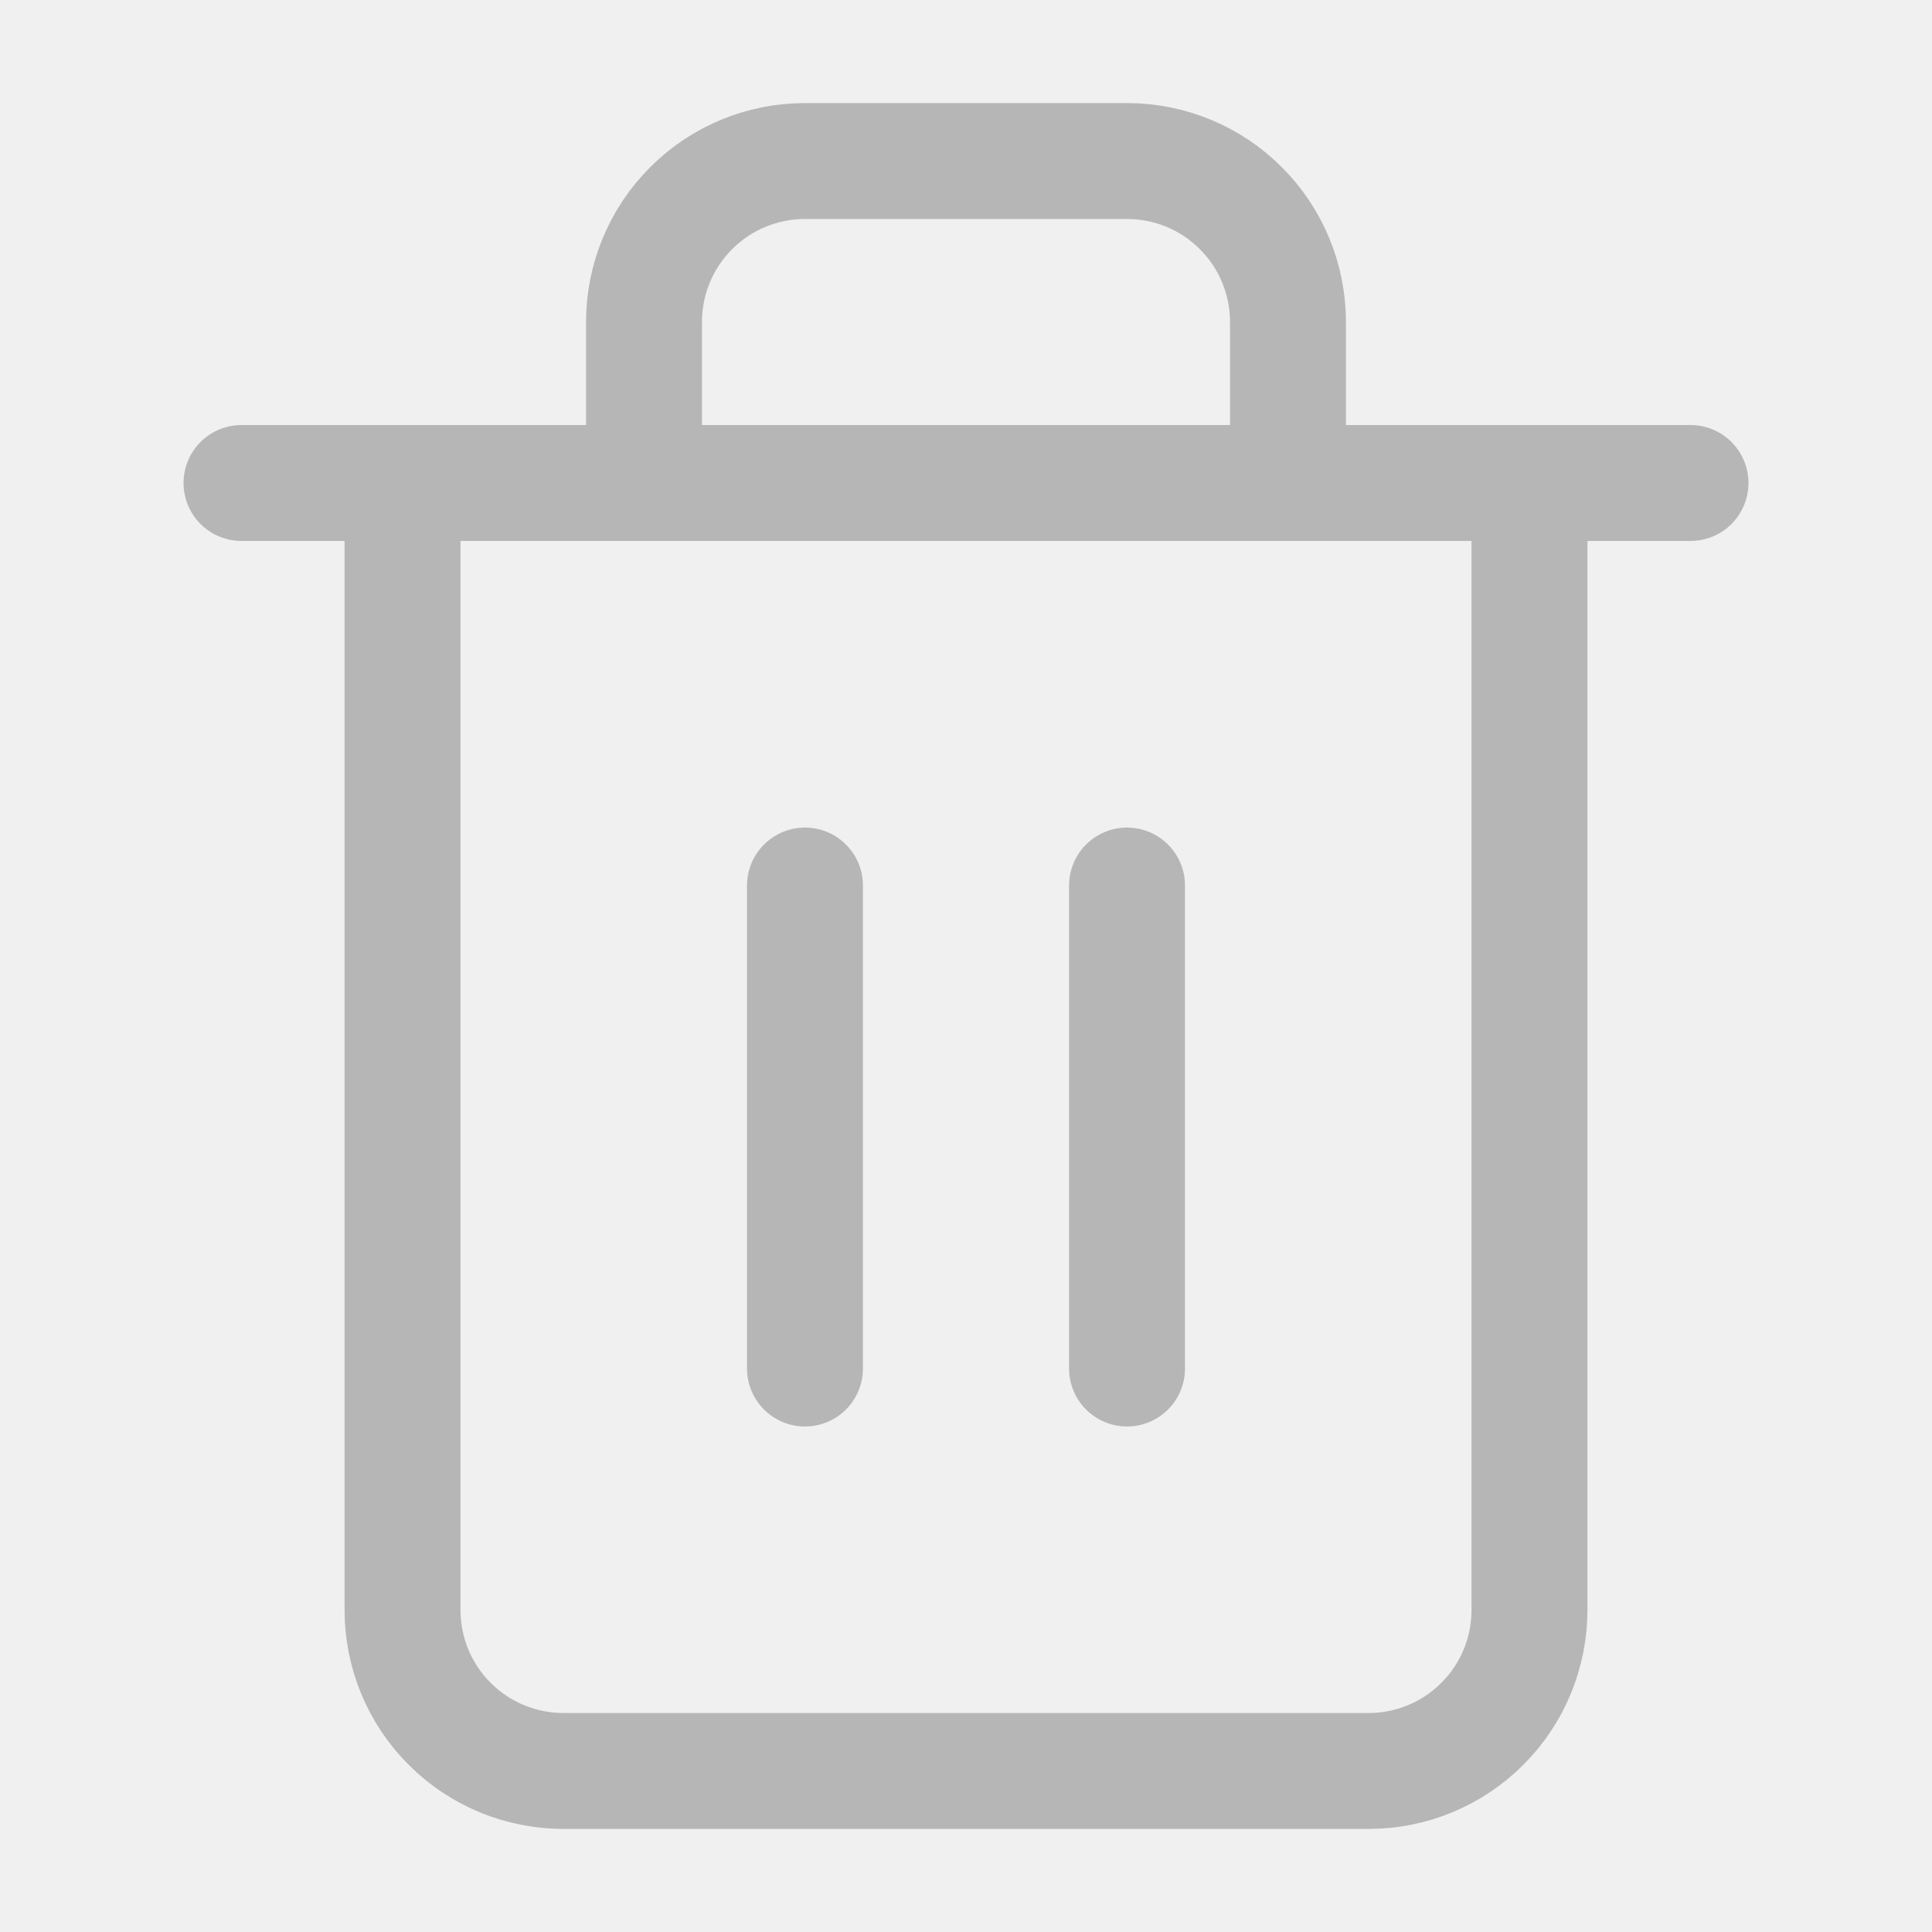
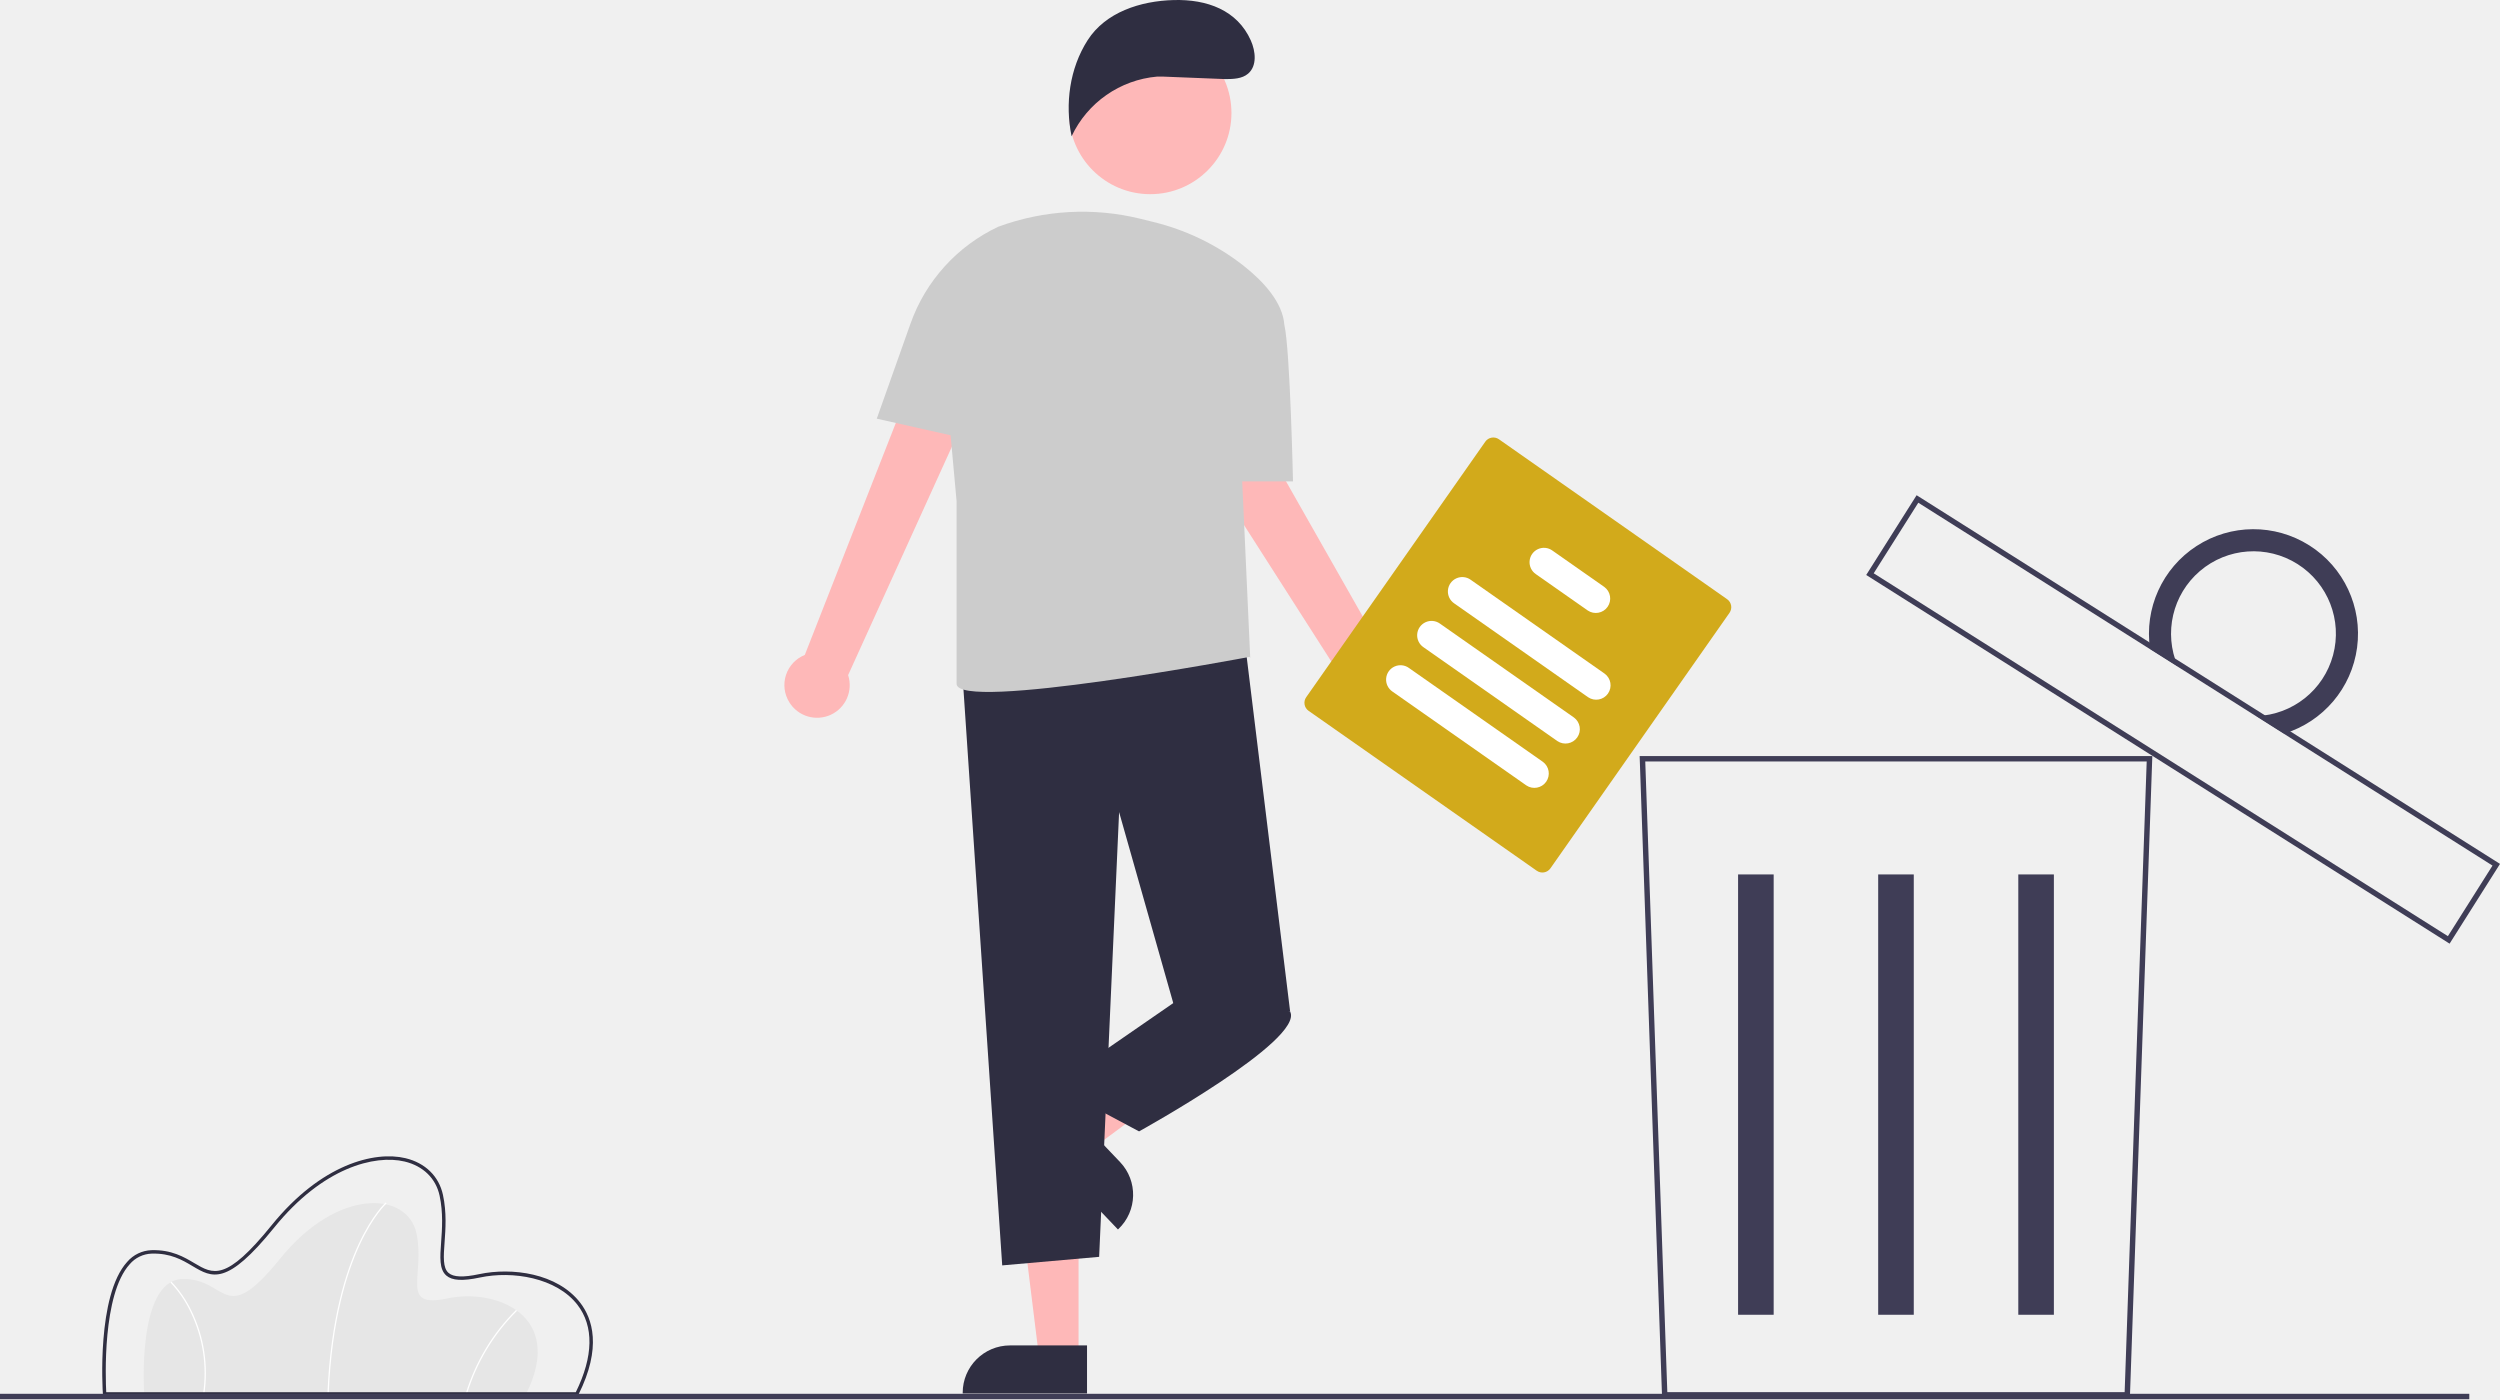
- <svg xmlns="http://www.w3.org/2000/svg" width="20" height="20" viewBox="0 0 20 20" fill="none">
-   <path d="M2.5 5H4.167H17.5" stroke="#B6B6B6" stroke-width="1.2" stroke-linecap="round" stroke-linejoin="round" />
-   <path d="M6.667 5V3.333C6.667 2.891 6.842 2.467 7.155 2.155C7.467 1.842 7.891 1.667 8.333 1.667H11.667C12.109 1.667 12.533 1.842 12.845 2.155C13.158 2.467 13.333 2.891 13.333 3.333V5M15.833 5V16.667C15.833 17.109 15.658 17.533 15.345 17.845C15.033 18.158 14.609 18.333 14.167 18.333H5.833C5.391 18.333 4.967 18.158 4.655 17.845C4.342 17.533 4.167 17.109 4.167 16.667V5H15.833Z" stroke="#B6B6B6" stroke-width="1.2" stroke-linecap="round" stroke-linejoin="round" />
-   <path d="M8.333 9.167V14.167" stroke="#B6B6B6" stroke-width="1.2" stroke-linecap="round" stroke-linejoin="round" />
-   <path d="M11.667 9.167V14.167" stroke="#B6B6B6" stroke-width="1.2" stroke-linecap="round" stroke-linejoin="round" />
+ <svg xmlns="http://www.w3.org/2000/svg" id="b7b32b39-b294-42d6-81e0-024e7ed9ae70" data-name="Layer 1" width="920.304" height="515.087" viewBox="0 0 920.304 515.087">
+   <path id="a935b196-91fc-4d65-bd04-49275a33d175" data-name="Path 1" d="M333.527,705.582h-140.6s-2.85-41.8,14.012-42.275,14.962,18.525,36.1-7.6,46.787-24.7,50.112-9.262-6.412,27.787,11.4,23.987S348.014,676.607,333.527,705.582Z" transform="translate(-139.8479 -192.4567)" fill="#e6e6e6" />
+   <path id="af9a6d89-7824-4af5-a475-6980c18ad0f3" data-name="Path 2" d="M260.854,705.592l-.475-.019c1.107-27.52,6.87-45.2,11.511-55.19,5.038-10.844,9.893-15.234,9.942-15.277l.316.355c-.048.043-4.846,4.389-9.844,15.16C267.689,660.565,261.957,678.175,260.854,705.592Z" transform="translate(-139.8479 -192.4567)" fill="#fff" />
+   <path id="ae138407-70d7-43ff-b006-9d3240c337f6" data-name="Path 3" d="M311.74,705.648l-.456-.133a73.682,73.682,0,0,1,18.551-30.863l.319.352A73.183,73.183,0,0,0,311.74,705.648Z" transform="translate(-139.8479 -192.4567)" fill="#fff" />
+   <path id="a7d931fe-d47e-4aa5-ae01-a0d26a3448cc" data-name="Path 4" d="M215.073,705.615l-.471-.065a51.732,51.732,0,0,0-4.653-30.238,41.633,41.633,0,0,0-7.34-10.716l.329-.343a42.155,42.155,0,0,1,7.441,10.848A52.206,52.206,0,0,1,215.073,705.615Z" transform="translate(-139.8479 -192.4567)" fill="#fff" />
+   <path id="b274f1e0-b558-44b1-a0b2-dcd77bbddb14" data-name="Path 5" d="M352.608,706.217h-174.845l-.04-.592c-.1-1.473-2.331-36.228,8.93-48.629a12.334,12.334,0,0,1,9.013-4.325c7.34-.209,11.953,2.541,15.674,4.747,7.013,4.16,11.645,6.909,28.49-13.91,18.247-22.553,37.936-27.406,49.254-24.708,7.313,1.744,12.353,6.671,13.828,13.52,1.4,6.485.952,12.578.594,17.475-.383,5.239-.685,9.376,1.467,11.252,1.8,1.565,5.381,1.707,11.281.448,12-2.56,28.748-.37,37.153,10.491,4.522,5.843,8.085,16.463-.623,33.88Zm-173.652-1.271h172.865c6.489-13.165,6.692-24.287.581-32.182-7.711-9.963-23.888-12.585-35.883-10.026-6.411,1.368-10.23,1.142-12.381-.732-2.631-2.292-2.308-6.71-1.9-12.3.352-4.815.789-10.808-.569-17.115-1.368-6.351-6.063-10.926-12.881-12.551-10.957-2.614-30.1,2.177-47.971,24.27-17.534,21.672-22.817,18.54-30.126,14.2-3.767-2.234-8.043-4.767-14.99-4.57a11.109,11.109,0,0,0-8.108,3.909c-10.118,11.146-8.884,42.398-8.636,47.097Z" transform="translate(-139.8479 -192.4567)" fill="#2f2e41" />
+   <path id="bca7d782-7e31-494e-97b0-f49b8df7894d" data-name="Path 8" d="M923.908,706.923h-172.216l-.033-.965-8.223-235.18h188.727Zm-170.284-2h168.352l8.117-232.145h-184.587Z" transform="translate(-139.8479 -192.4567)" fill="#3f3d56" />
+   <g id="e7d5632f-8461-4dcf-9cd9-df8e3f64d5e2" data-name="Group 1">
+     <rect id="ad932c98-7027-4b28-8e73-a76d8a4136e0" data-name="Rectangle 17" x="639.826" y="321.897" width="13.099" height="162.097" fill="#3f3d56" />
+     <rect id="ae1e5d8b-7977-4a56-a24c-fbb057f76b38" data-name="Rectangle 18" x="691.402" y="321.897" width="13.099" height="162.097" fill="#3f3d56" />
+     <rect id="bffa0855-fc38-45cc-9e39-6daa1d3e4103" data-name="Rectangle 19" x="742.978" y="321.897" width="13.099" height="162.097" fill="#3f3d56" />
+   </g>
+   <path d="M1041.597,539.839l-.846-.534L826.838,404.122l18.556-29.362.846.534,213.913,135.183Zm-212-136.339,211.377,133.58,16.418-25.979-211.376-133.581Z" transform="translate(-139.8479 -192.4567)" fill="#3f3d56" />
+   <path id="b31113e7-cae2-4653-b248-af5e4acb0a6c" data-name="Path 10" d="M989.95,393.226a38.459,38.459,0,0,0-58.62,38.07l10.2,6.446a30.344,30.344,0,1,1,28.98,18.321l10.2,6.446a38.459,38.459,0,0,0,9.249-69.283Z" transform="translate(-139.8479 -192.4567)" fill="#3f3d56" />
+   <rect id="bbfb7505-c422-4cd7-b125-b9dee40ff3b1" data-name="Rectangle 21" y="513.087" width="909" height="2" fill="#3f3d56" />
+   <g id="b91459ce-423d-4e92-a857-d0ba85dc07c7" data-name="Group 6">
+     <path id="bc369f15-2cd9-428d-9eec-3a8fd8cc1bba" data-name="Path 111" d="M536.885,691.896h-14.564l-6.932-56.174h21.5Z" transform="translate(-139.8479 -192.4567)" fill="#feb8b8" />
+     <path id="fafca8b8-1a63-4513-a3fa-e64917847011" data-name="Path 112" d="M494.234,705.418h45.771v-17.684h-28.332a17.439,17.439,0,0,0-17.439,17.439h0Z" transform="translate(-139.8479 -192.4567)" fill="#2f2e41" />
+     <path id="a38ea43e-f1b1-406e-84c8-61e7480f01b4" data-name="Path 113" d="M531.766,604.851l10.046,10.545,45.452-33.727-14.826-15.563Z" transform="translate(-139.8479 -192.4567)" fill="#feb8b8" />
+     <path id="b5ba90e2-8a51-4a77-95c4-5b486c8770ec" data-name="Path 114" d="M552.161,620.227l-19.549-20.512-12.803,12.202,31.582,33.138.177-.169a17.441,17.441,0,0,0,.593-24.659Z" transform="translate(-139.8479 -192.4567)" fill="#2f2e41" />
+     <path id="b1536285-e66e-494f-8c4f-a2304265e4c3" data-name="Path 115" d="M430.396,450.953a11.946,11.946,0,0,1,5.715-17.4l57.179-145.727,22.288,13.345-63.518,139.8a12.01,12.01,0,0,1-21.664,9.982Z" transform="translate(-139.8479 -192.4567)" fill="#feb8b8" />
+     <path id="acd6249e-4699-4411-813c-091b3a750afe" data-name="Path 116" d="M647.428,461.398a11.945,11.945,0,0,1-10.727-14.85l-84.354-131.869,23.891-10.2,75.836,133.523a12.01,12.01,0,0,1-4.646,23.4Z" transform="translate(-139.8479 -192.4567)" fill="#feb8b8" />
+     <path id="ece4d731-f277-435f-bbc1-e3b70679d22f" data-name="Path 117" d="M493.853,436.361l14.931,221.913,35.682-3.148,7.346-163.722,19.94,70.314,43.028,3.148-17.031-139Z" transform="translate(-139.8479 -192.4567)" fill="#2f2e41" />
+     <path id="b91f5bf0-a8c5-41a2-a26e-8e2fd84207c6" data-name="Path 118" d="M578.049,551.224l-6.3,10.495-44.073,30.434,31.484,16.792s60.869-33.583,55.622-44.078Z" transform="translate(-139.8479 -192.4567)" fill="#2f2e41" />
+     <path id="b0b7866d-f3ba-460a-97cc-8103175b89de" data-name="Path 119" d="M462.607,346.577l12.421-35a62.494,62.494,0,0,1,32.332-35.668h0a89.427,89.427,0,0,1,52.484-2.873l4.52,1.122a87.364,87.364,0,0,1,33.128,16c7.654,6.034,14.54,13.674,15.153,21.892a.244.244,0,0,0,.015.051c2.12,9.292,3.169,57.567,3.169,57.567h-18.7l2.958,65.067-.239-.471s-107.856,20.411-107.856,9.916v-67.168l-2.211-24.32Z" transform="translate(-139.8479 -192.4567)" fill="#ccc" />
+     <circle id="bd3b9138-8795-4826-98b2-48d72249760b" data-name="Ellipse 12" cx="423.432" cy="41.593" r="29.889" fill="#feb8b8" />
+     <path id="e83e2647-99b5-4c80-ac3e-9e5d1f9bc81d" data-name="Path 120" d="M567.757,220.645l23.208.93c2.92-.009,6.108-.112,8.332-2,3.35-2.849,2.789-8.225.995-12.241-5-11.182-16.153-15.188-28.4-14.859s-25.08,4.48-31.675,14.8-8.377,23.352-5.893,35.344a38.534,38.534,0,0,1,31.508-21.97Z" transform="translate(-139.8479 -192.4567)" fill="#2f2e41" />
+   </g>
+   <g id="ff061cc6-72bd-494d-9c36-32e4a4020cd7" data-name="Group 4">
+     <path id="bc404282-8d4f-43f7-bc12-02f97785eba1" data-name="Path 81" d="M705.571,513.001l-84.002-58.873a3.607,3.607,0,0,1-.882-5.015L686.619,355.041a3.607,3.607,0,0,1,5.015-.882l84.002,58.873a3.607,3.607,0,0,1,.882,5.015l-65.93,94.07A3.607,3.607,0,0,1,705.571,513.001Z" transform="translate(-139.8479 -192.4567)" fill="#d2aa1b" />
+     <path id="ae4af9f3-88ec-4cab-9b9e-a4fc234f7062" data-name="Path 82" d="M724.462,449.12l-49.291-34.546a5.301,5.301,0,1,1,6.084-8.681l49.291,34.546a5.301,5.301,0,0,1-6.084,8.681Z" transform="translate(-139.8479 -192.4567)" fill="#fff" />
+     <path id="fe48f3fd-992f-41c2-af3b-c30882e26a16" data-name="Path 83" d="M713.15,465.261l-49.291-34.546a5.301,5.301,0,1,1,6.084-8.681l49.291,34.546a5.301,5.301,0,0,1-6.084,8.681Z" transform="translate(-139.8479 -192.4567)" fill="#fff" />
+     <path id="e216638f-22ba-49ea-a46c-300c78c4e875" data-name="Path 84" d="M701.716,481.576,652.425,447.03a5.301,5.301,0,1,1,6.084-8.681l49.291,34.546a5.301,5.301,0,0,1-6.084,8.681Z" transform="translate(-139.8479 -192.4567)" fill="#fff" />
+     <path id="ee43e3d8-5f22-4b53-a964-043fec166479" data-name="Path 85" d="M724.324,417.19l-19.092-13.381a5.301,5.301,0,1,1,6.084-8.681L730.408,408.509a5.301,5.301,0,0,1-6.084,8.681Z" transform="translate(-139.8479 -192.4567)" fill="#fff" />
+   </g>
</svg>
